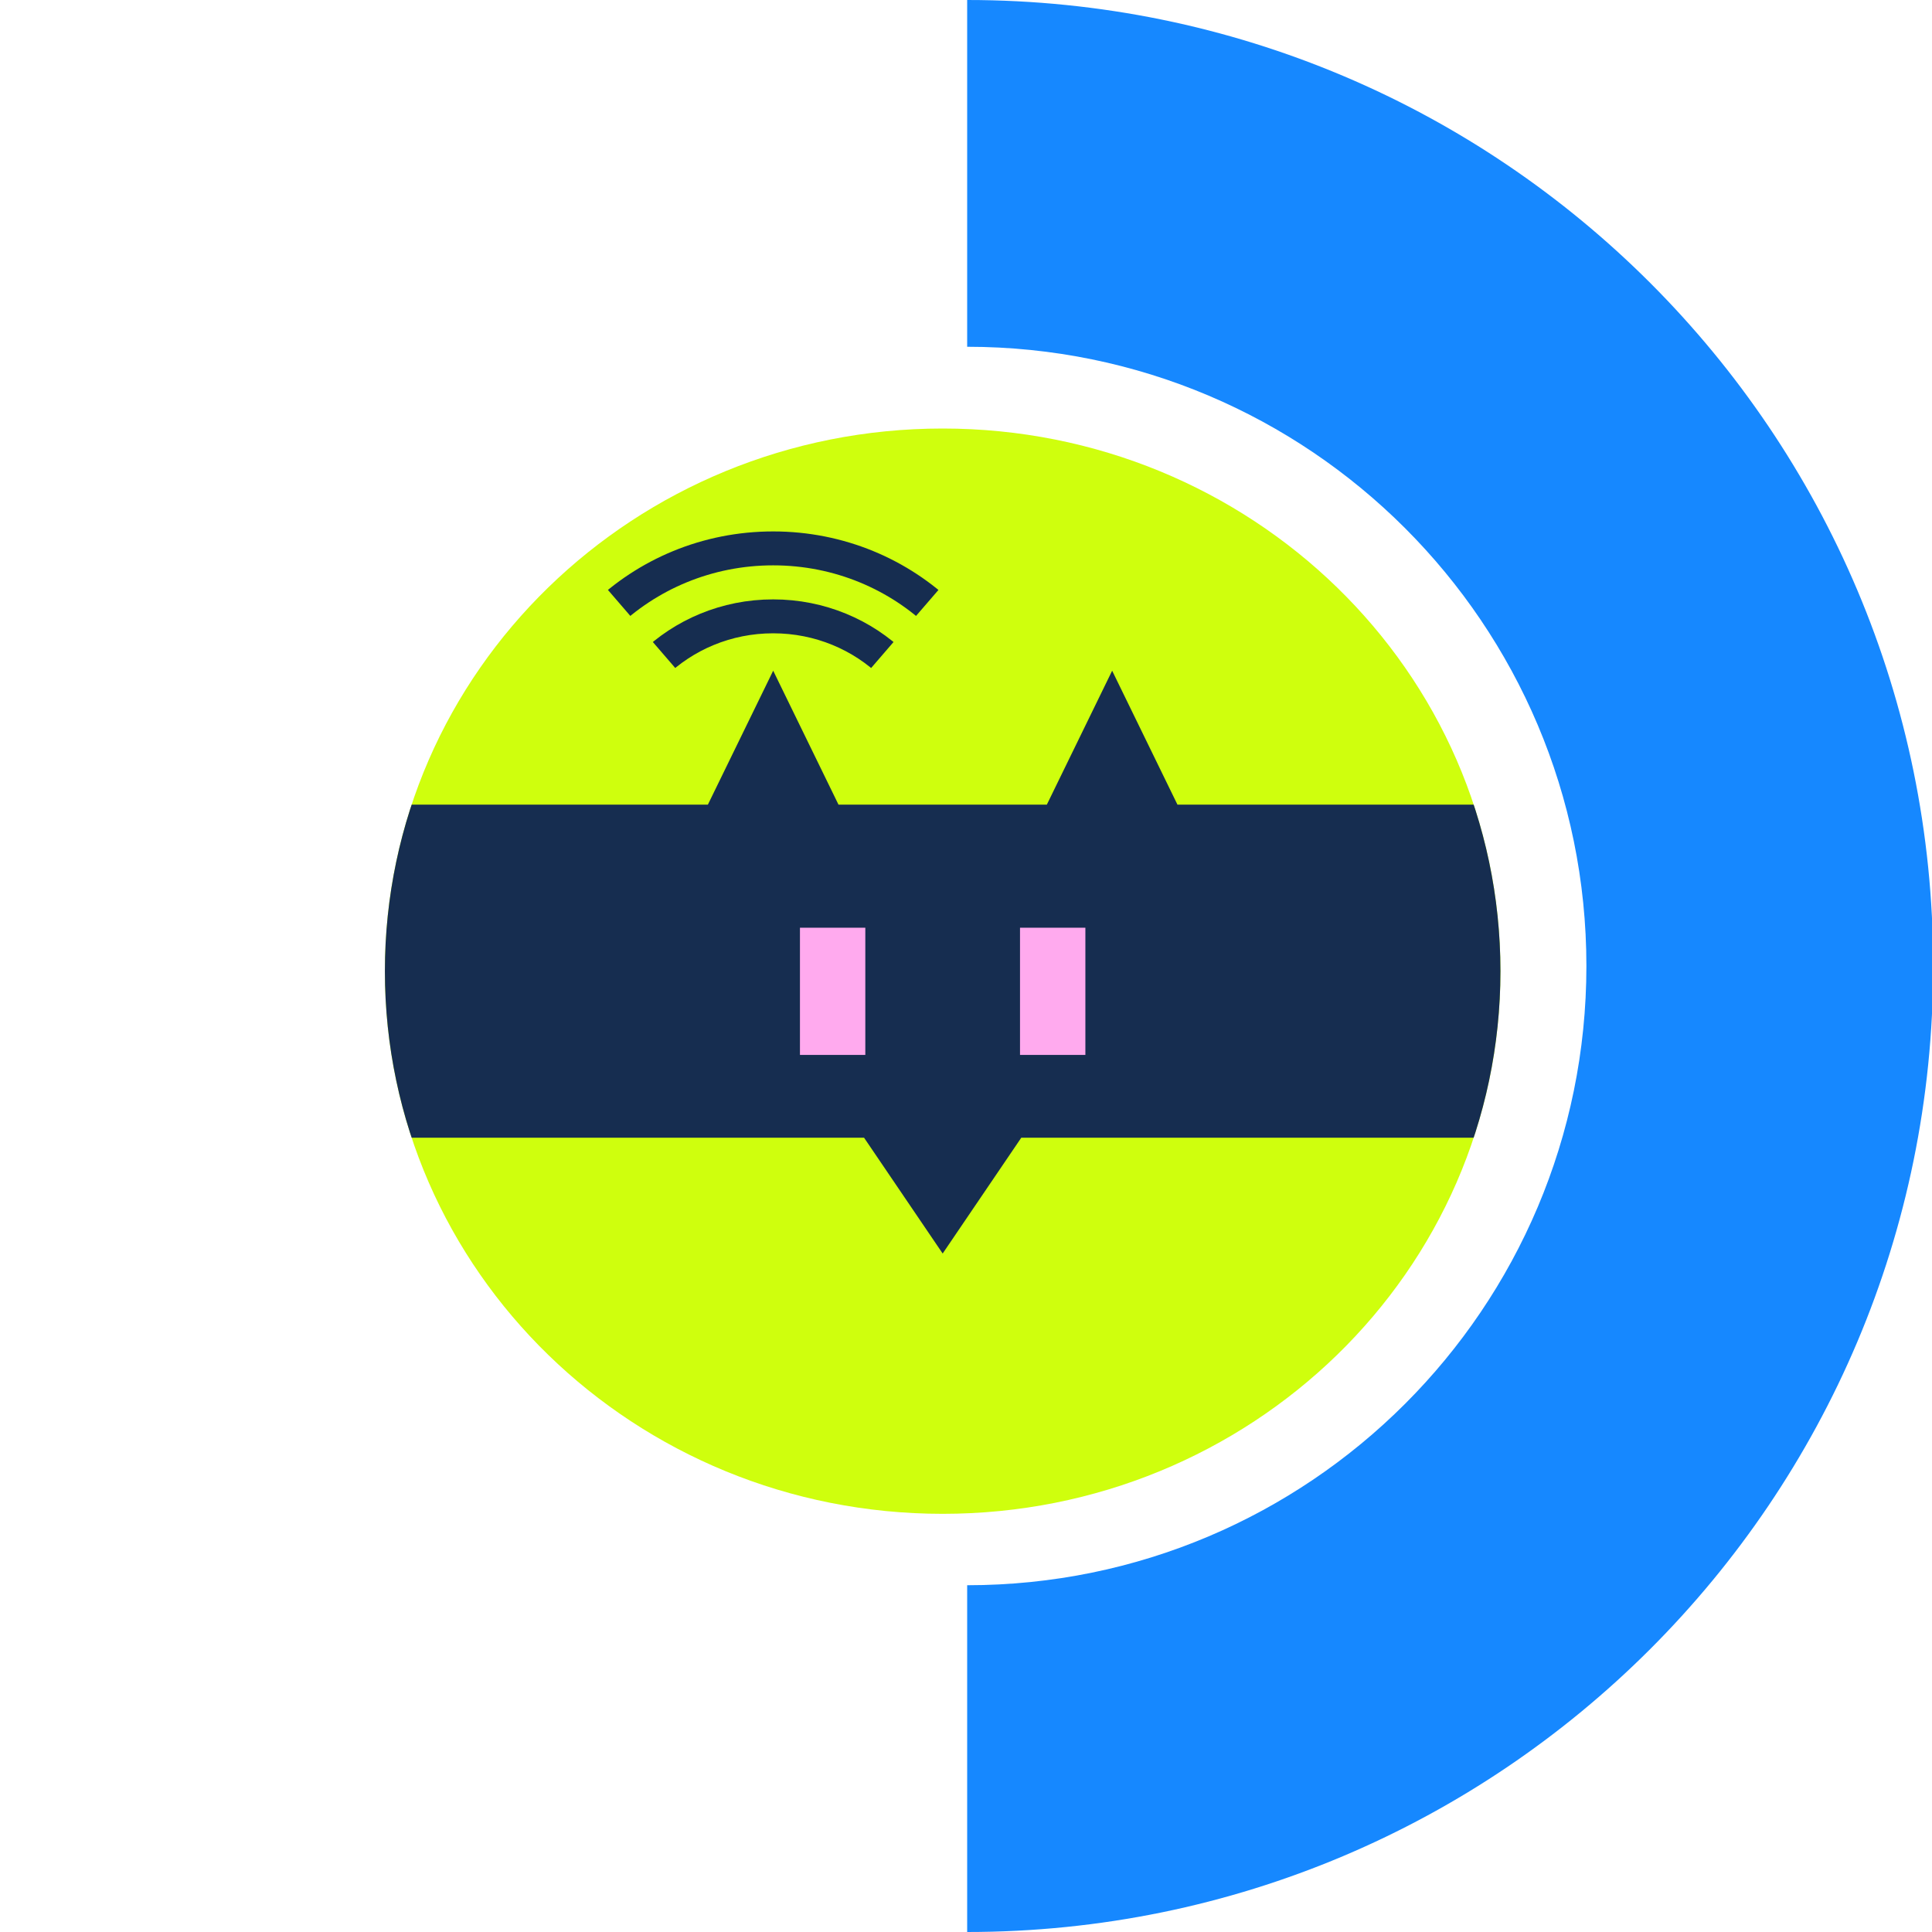
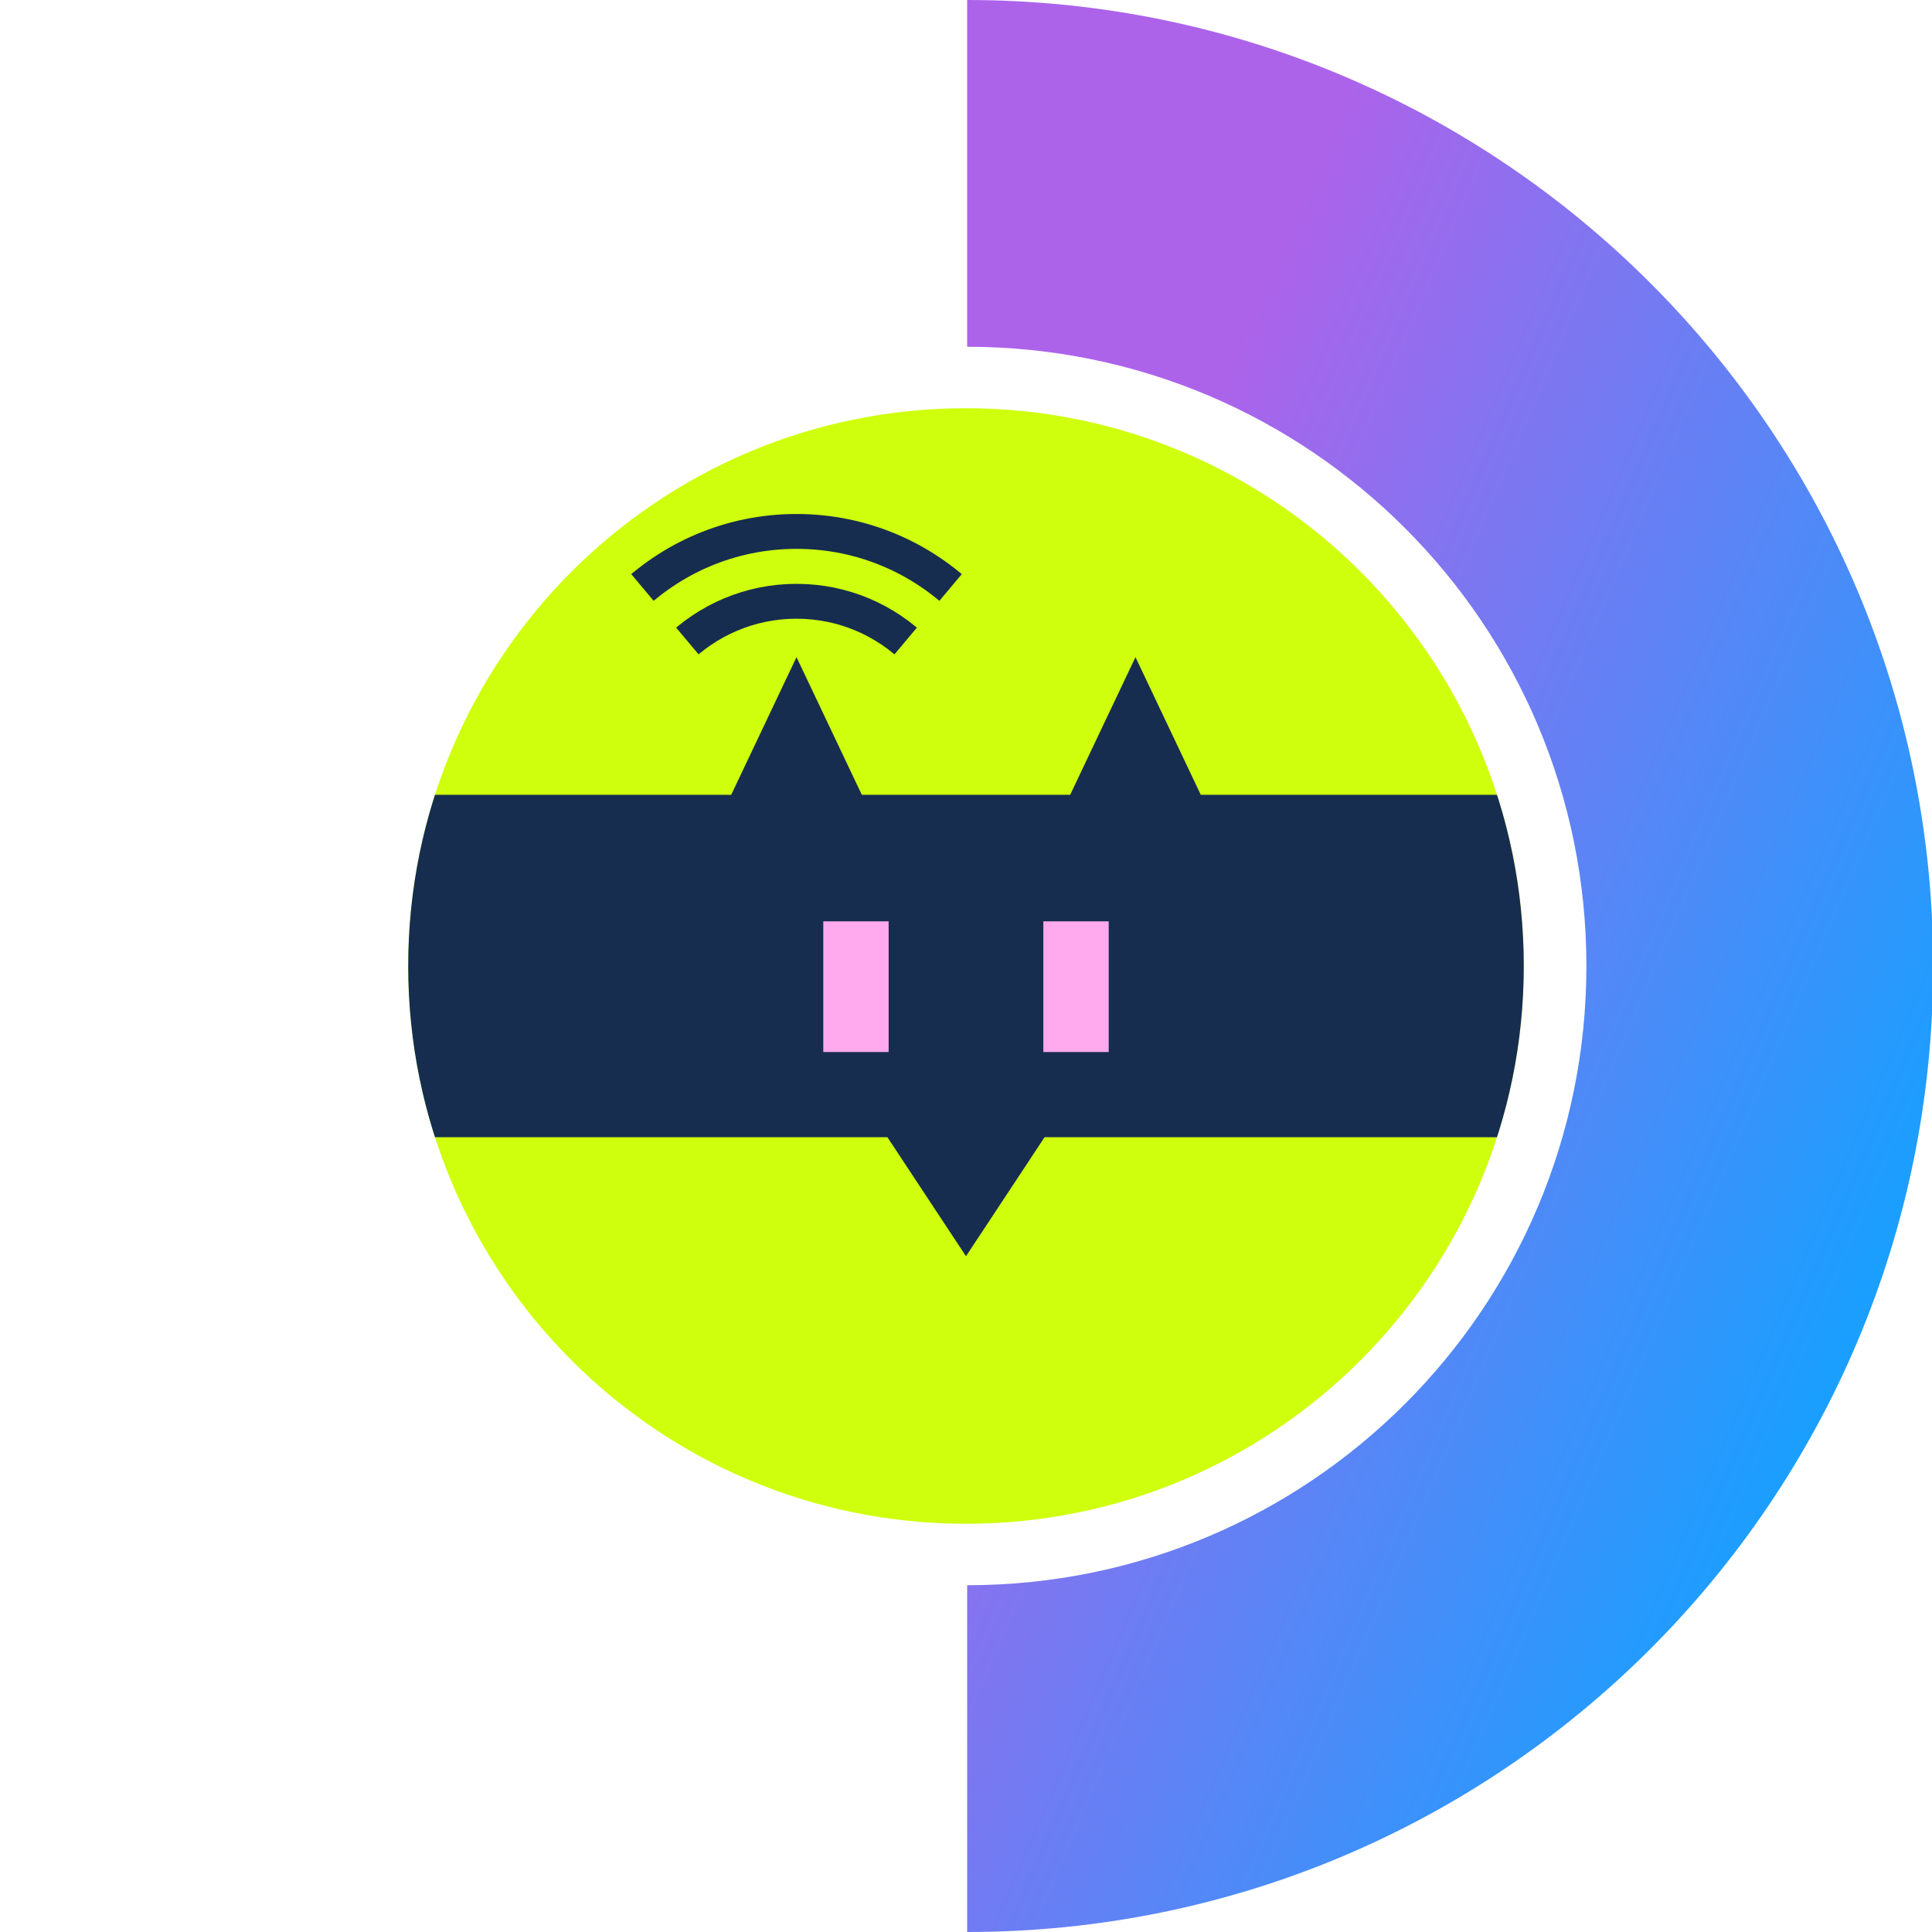
- <svg xmlns="http://www.w3.org/2000/svg" width="256" height="256" viewBox="0 0 256 256" fill="none" version="1.1" id="svg254">
-   <path fill-rule="evenodd" clip-rule="evenodd" d="m 210.206,128 c 0,-45.316 -36.735,-82.051 -82.051,-82.051 V 0 c 70.693,0 128,57.307 128,128 0,70.693 -57.307,128 -128,128 v -45.949 c 45.316,0 82.051,-36.735 82.051,-82.051 z" fill="#000000" id="path225" style="fill:#1688ff;fill-opacity:1;stroke:none;stroke-width:4.665;stroke-dasharray:none;stroke-opacity:1" />
+ <svg xmlns="http://www.w3.org/2000/svg" xmlns:xlink="http://www.w3.org/1999/xlink" width="256" height="256" viewBox="0 0 256 256" fill="none" version="1.1" id="svg254">
+   <path fill-rule="evenodd" clip-rule="evenodd" d="m 210.206,128 c 0,-45.316 -36.735,-82.051 -82.051,-82.051 V 0 c 70.693,0 128,57.307 128,128 0,70.693 -57.307,128 -128,128 v -45.949 c 45.316,0 82.051,-36.735 82.051,-82.051 z" fill="#000000" id="path225" style="fill:url(#linearGradient13041);fill-opacity:1;stroke:none;stroke-width:4.665;stroke-dasharray:none;stroke-opacity:1" />
  <defs id="defs252">
+     <linearGradient id="linearGradient13039">
+       <stop style="stop-color:#ac63ea;stop-opacity:1;" offset="0" id="stop13035" />
+       <stop style="stop-color:#1a9fff;stop-opacity:1;" offset="1" id="stop13037" />
+     </linearGradient>
    <linearGradient id="paint0_linear" x1="-9.5" y1="16.932" x2="19.5" y2="30.932" gradientUnits="userSpaceOnUse">
      <stop offset="0.107" stop-color="#C957E6" id="stop247" />
      <stop offset="1" stop-color="#1A9FFF" id="stop249" />
    </linearGradient>
    <clipPath clipPathUnits="userSpaceOnUse" id="clipPath891">
      <circle style="display:inline;fill:#cfff0d;fill-opacity:1;stroke:none;stroke-width:8.467;stroke-miterlimit:4;stroke-dasharray:none;stroke-opacity:1" id="circle893" cx="135.467" cy="161.533" r="135.467" />
    </clipPath>
    <clipPath clipPathUnits="userSpaceOnUse" id="clipPath869">
      <path d="m -143.738,56.832 a 79.375,79.375 0 0 1 102.043,2e-6 l -51.021,60.805 z" id="path871" style="fill:#008080;fill-opacity:1;stroke:none;stroke-width:11.121;stroke-miterlimit:4;stroke-dasharray:none;stroke-opacity:1" />
    </clipPath>
+     <linearGradient xlink:href="#linearGradient13039" id="linearGradient13041" x1="128.154" y1="128" x2="244.717" y2="178.232" gradientUnits="userSpaceOnUse" />
  </defs>
-   <g id="g1005" clip-path="url(#clipPath891)" style="display:inline" transform="matrix(0.5455828,0,0,0.5307937,51,42.94453)">
-     <rect ry="1.057" y="26.067" x="-4.0937502e-07" height="270.933" width="270.933" id="rect873" style="fill:#cfff0d;fill-opacity:1;stroke:none;stroke-width:8.464;stroke-miterlimit:4;stroke-dasharray:none;stroke-opacity:1" />
+   <g id="g1005" clip-path="url(#clipPath891)" style="display:inline" transform="matrix(0.5455828,0,0,0.5455844,54.091,39.86946)">
+     <rect ry="1.059" y="25.84" x="1.8329024e-06" height="271.456" width="271.002" id="rect873" style="display:inline;fill:#cfff0d;fill-opacity:1;stroke:none;stroke-width:8.474;stroke-miterlimit:4;stroke-dasharray:none;stroke-opacity:1" />
    <g style="display:inline;stroke:none" transform="translate(8.65301,19.50356)" id="use4535">
      <path style="display:inline;fill:#162d50;stroke:none;stroke-width:1px;stroke-linecap:butt;stroke-linejoin:miter;stroke-opacity:1" d="m 356.428,228.504 -38.004,80.111 -21.938,46.242 H 0 V 669.143 H 439.848 L 512,778.4 584.152,669.143 H 1024 V 354.857 H 727.514 l -21.938,-46.242 -38.004,-80.111 -38.006,80.111 -21.938,46.242 H 512 416.371 l -21.938,-46.242 z" transform="matrix(-0.2645833,0,0,0.2645833,262.2803,6.563066)" id="path661" />
      <rect y="131.182" x="92.153" height="31.75" width="15.875" id="rect663" style="display:inline;fill:#ffaaee;fill-opacity:1;stroke:none;stroke-width:0.188;stroke-miterlimit:4;stroke-dasharray:none" />
      <rect style="display:inline;fill:#ffaaee;fill-opacity:1;stroke:none;stroke-width:0.188;stroke-miterlimit:4;stroke-dasharray:none" id="rect665" width="15.875" height="31.75" x="145.599" y="131.182" />
    </g>
    <g clip-path="url(#clipPath869)" style="display:inline;fill:none" transform="translate(187.0221,-3.438727)" id="g844">
      <circle r="58.208" style="fill:none;fill-opacity:1;stroke:#162d50;stroke-width:8.467;stroke-miterlimit:4;stroke-dasharray:none;stroke-opacity:1" id="path830" cx="-92.717" cy="117.637" />
      <circle r="41.242" cy="117.637" cx="-92.717" id="circle840" style="fill:none;fill-opacity:1;stroke:#162d50;stroke-width:8.467;stroke-miterlimit:4;stroke-dasharray:none;stroke-opacity:1" />
    </g>
  </g>
</svg>
